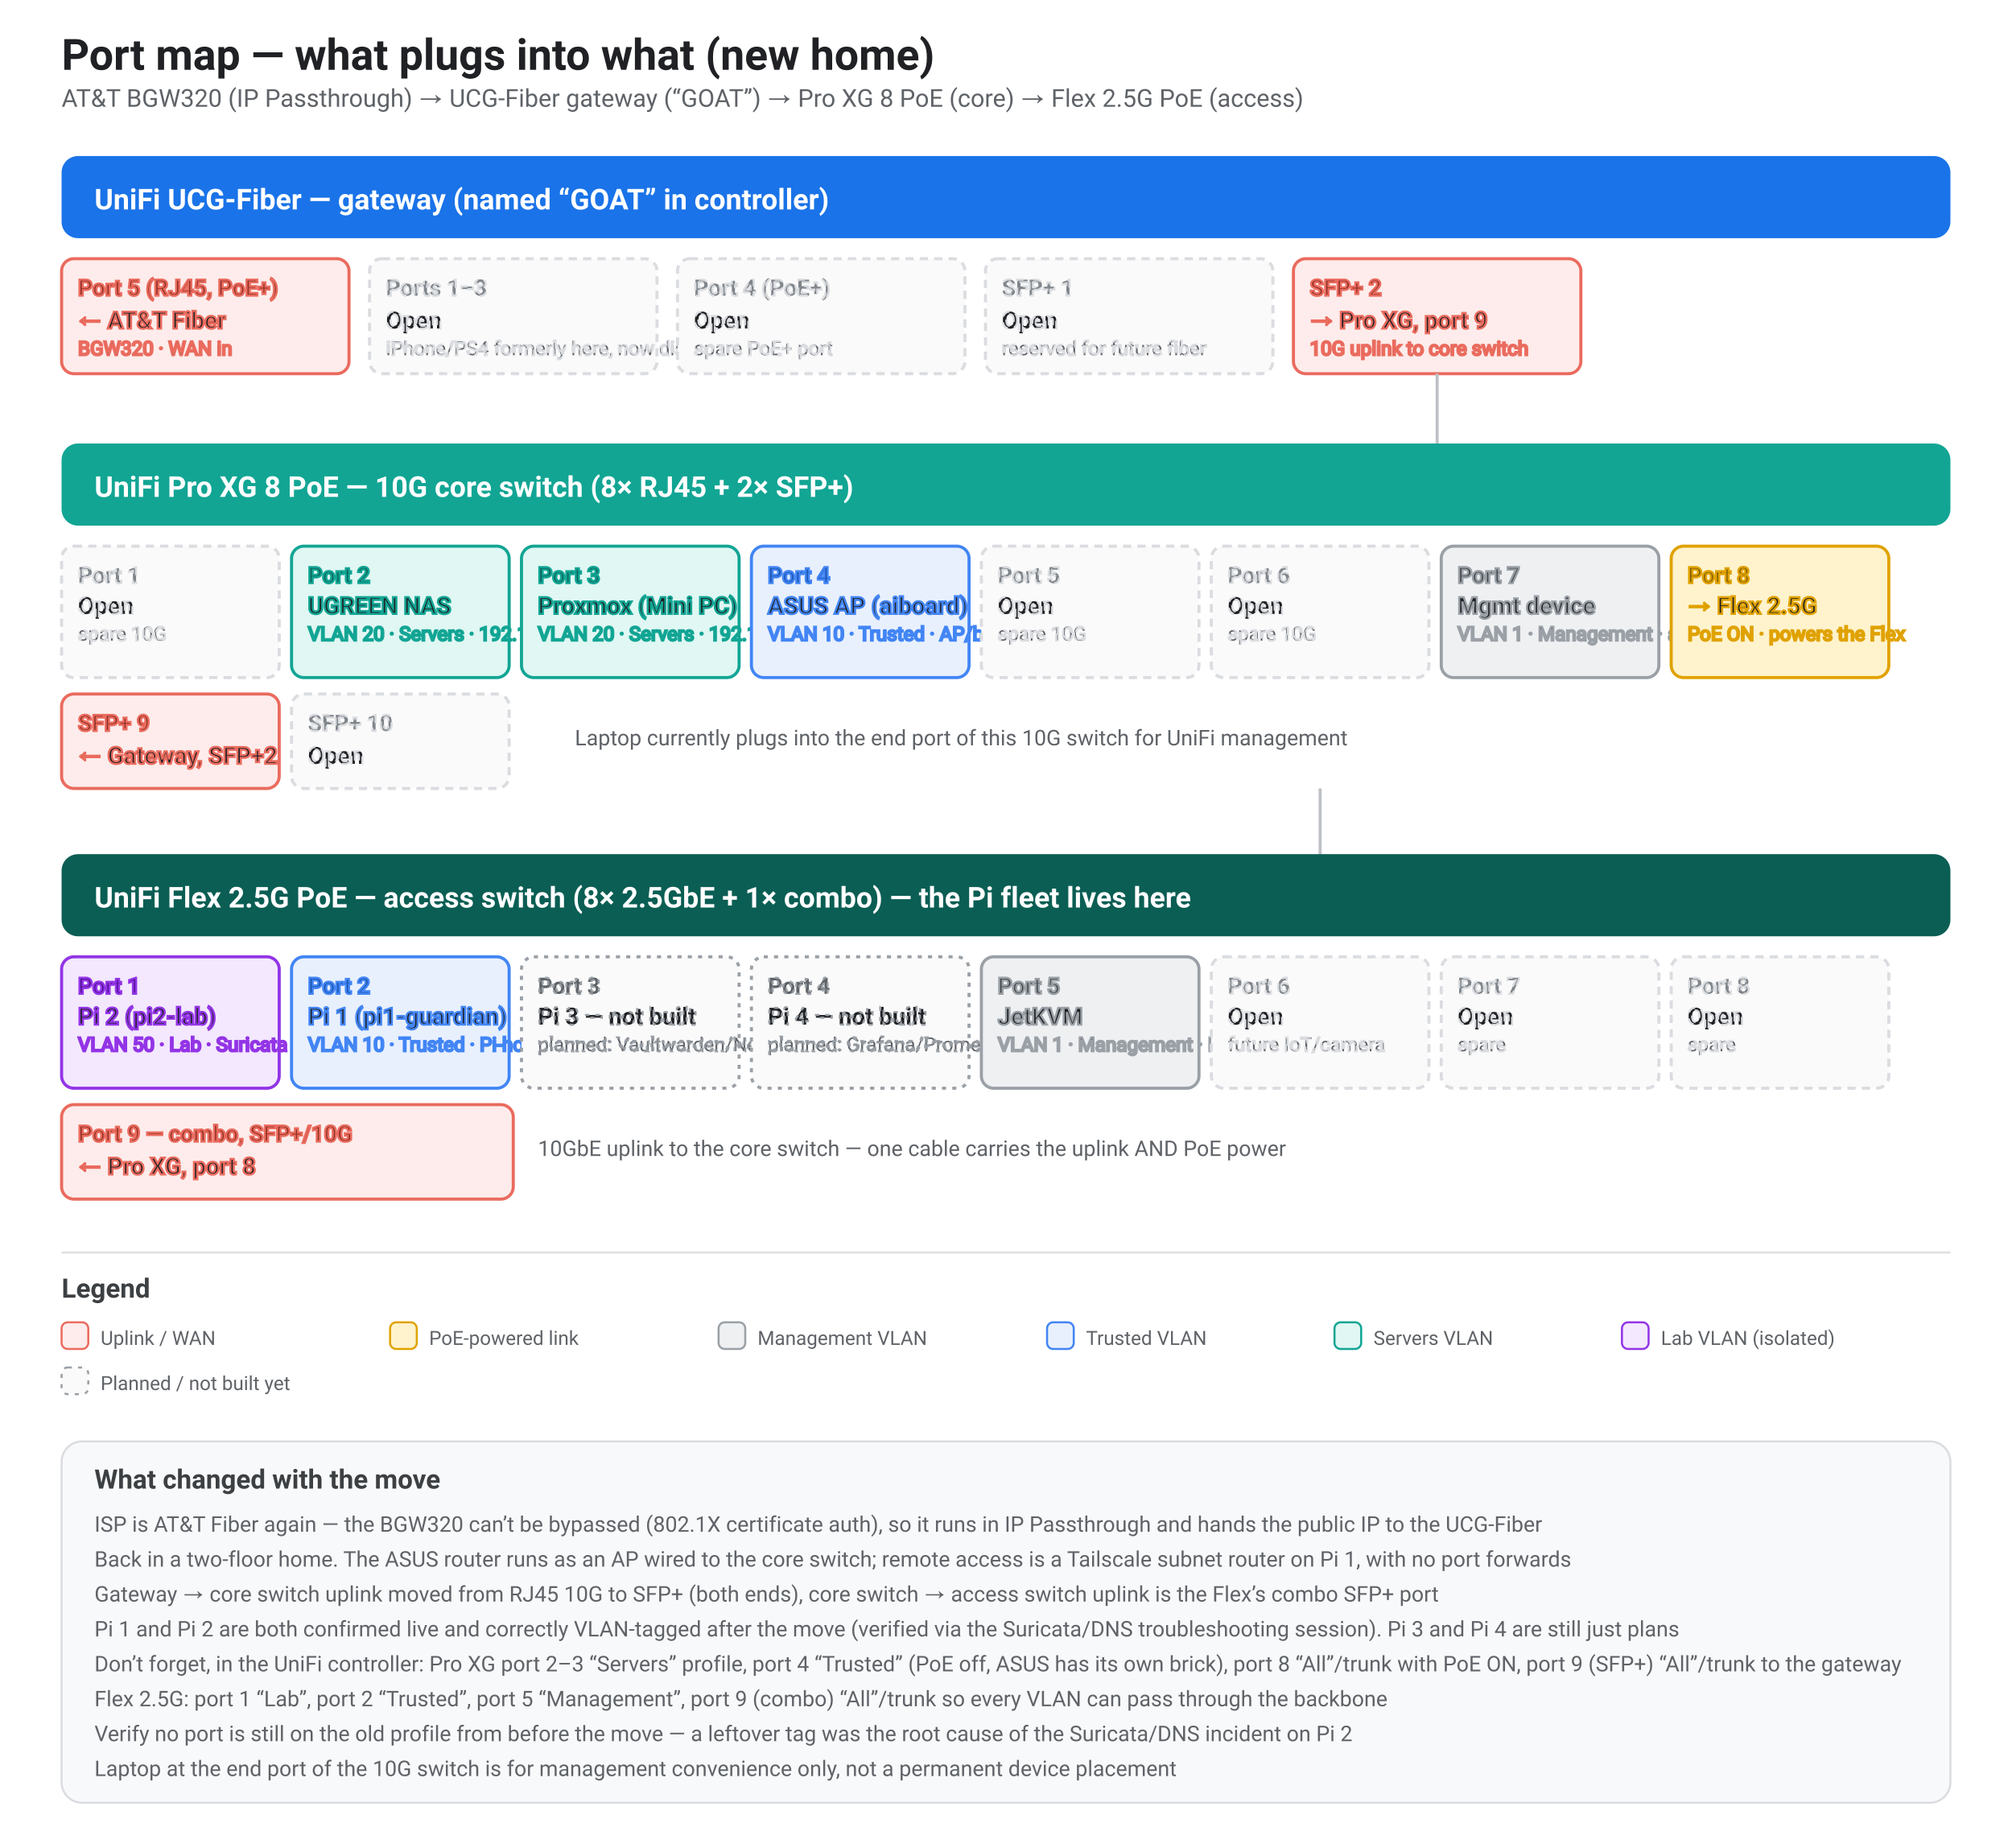
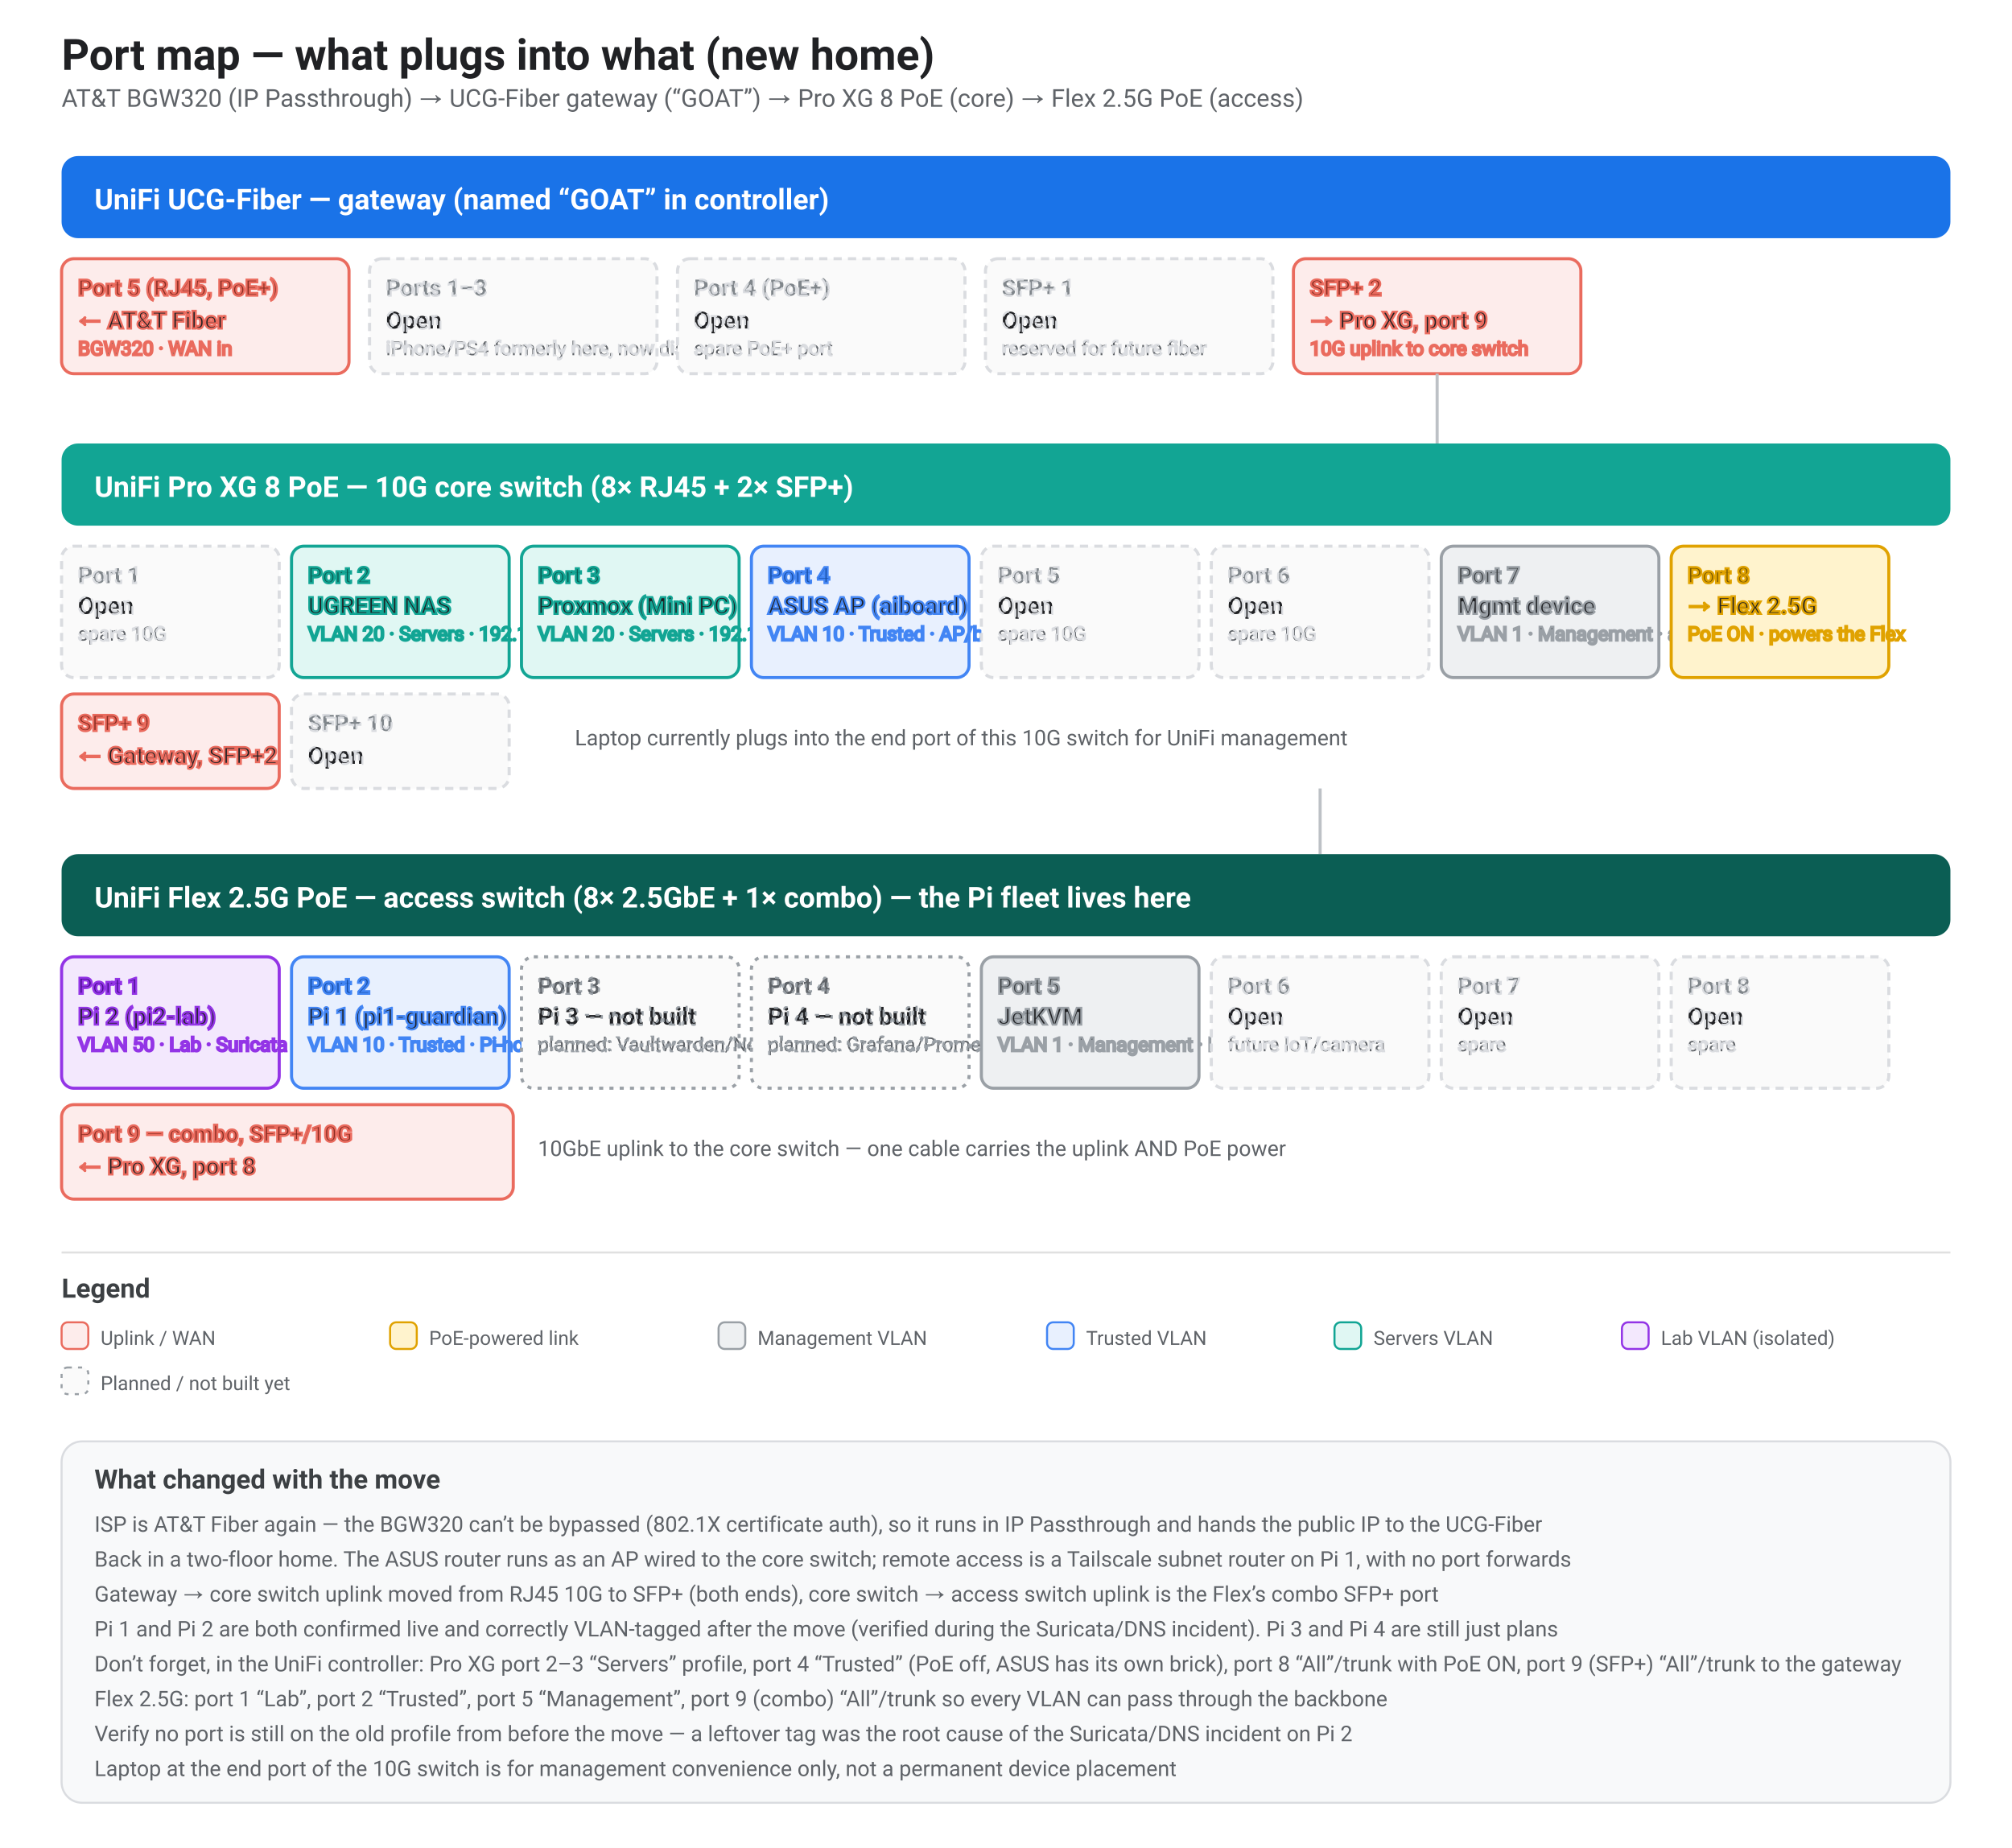
<svg xmlns="http://www.w3.org/2000/svg" viewBox="0 0 980 900" font-family="-apple-system, Segoe UI, Roboto, Helvetica, Arial, sans-serif">
  <style>
    .title   { font-size: 21px; font-weight: 700; fill: #202124; }
    .sub     { font-size: 12px; fill: #5f6368; }
    .devtitle{ font-size: 14px; font-weight: 700; fill: #ffffff; }
    .devmeta { font-size: 10.5px; fill: #d2e3fc; }
    .portnum { font-size: 11px; font-weight: 700; }
    .portname{ font-size: 11.5px; font-weight: 600; fill: #202124; }
    .portmeta{ font-size: 9.5px; fill: #5f6368; }
    .grouptitle { font-size: 13px; font-weight: 700; fill: #3c4043; }
    .note    { font-size: 10.5px; fill: #5f6368; }
    .p-uplink { fill: #fdeceb; stroke: #ea6b5e; }
    .p-mgmt   { fill: #eef0f2; stroke: #9aa0a6; }
    .p-servers{ fill: #e0f7f3; stroke: #12a594; }
    .p-trusted{ fill: #e8f0fe; stroke: #4285f4; }
    .p-lab    { fill: #f3e8fd; stroke: #9334e6; }
    .p-poe    { fill: #fff3cd; stroke: #e0a200; }
    .p-empty  { fill: #fafafa; stroke: #dadce0; stroke-dasharray: 4 3; }
    .p-planned{ fill: #fafafa; stroke: #9aa0a6; stroke-dasharray: 2 3; }
    .box rect { stroke-width: 1.5; }
    .line { stroke: #bdc1c6; stroke-width: 1.5; }
  </style>
  <rect x="0" y="0" width="980" height="900" fill="#ffffff" />
  <text class="title" x="30" y="34">Port map — what plugs into what (new home)</text>
  <text class="sub" x="30" y="52">AT&amp;T BGW320 (IP Passthrough) → UCG-Fiber gateway (“GOAT”) → Pro XG 8 PoE (core) → Flex 2.5G PoE (access)</text>
  <rect x="30" y="76" width="920" height="40" rx="8" fill="#1a73e8" />
  <text class="devtitle" x="46" y="102">UniFi UCG-Fiber — gateway (named “GOAT” in controller)</text>
  <g class="box p-uplink">
    <rect x="30" y="126" width="140" height="56" rx="6" />
    <text class="portnum" x="38" y="144" fill="#8a2c22">Port 5 (RJ45, PoE+)</text>
    <text class="portname" x="38" y="160">← AT&amp;T Fiber</text>
    <text class="portmeta" x="38" y="173">BGW320 · WAN in</text>
  </g>
  <g class="box p-empty">
    <rect x="180" y="126" width="140" height="56" rx="6" />
    <text class="portnum" x="188" y="144" fill="#80868b">Ports 1–3</text>
    <text class="portname" x="188" y="160">Open</text>
    <text class="portmeta" x="188" y="173">iPhone/PS4 formerly here, now disconnected</text>
  </g>
  <g class="box p-empty">
    <rect x="330" y="126" width="140" height="56" rx="6" />
    <text class="portnum" x="338" y="144" fill="#80868b">Port 4 (PoE+)</text>
    <text class="portname" x="338" y="160">Open</text>
    <text class="portmeta" x="338" y="173">spare PoE+ port</text>
  </g>
  <g class="box p-empty">
    <rect x="480" y="126" width="140" height="56" rx="6" />
    <text class="portnum" x="488" y="144" fill="#80868b">SFP+ 1</text>
    <text class="portname" x="488" y="160">Open</text>
    <text class="portmeta" x="488" y="173">reserved for future fiber</text>
  </g>
  <g class="box p-uplink">
    <rect x="630" y="126" width="140" height="56" rx="6" />
    <text class="portnum" x="638" y="144" fill="#8a2c22">SFP+ 2</text>
    <text class="portname" x="638" y="160">→ Pro XG, port 9</text>
    <text class="portmeta" x="638" y="173">10G uplink to core switch</text>
  </g>
  <line class="line" x1="700" y1="182" x2="700" y2="216" />
  <rect x="30" y="216" width="920" height="40" rx="8" fill="#12a594" />
  <text class="devtitle" x="46" y="242">UniFi Pro XG 8 PoE — 10G core switch (8× RJ45 + 2× SFP+)</text>
  <g class="box p-empty">
    <rect x="30" y="266" width="106" height="64" rx="6" />
    <text class="portnum" x="38" y="284" fill="#80868b">Port 1</text>
    <text class="portname" x="38" y="299">Open</text>
    <text class="portmeta" x="38" y="312">spare 10G</text>
  </g>
  <g class="box p-servers">
    <rect x="142" y="266" width="106" height="64" rx="6" />
    <text class="portnum" x="150" y="284" fill="#0b5e54">Port 2</text>
    <text class="portname" x="150" y="299">UGREEN NAS</text>
    <text class="portmeta" x="150" y="312">VLAN 20 · Servers · 192.168.20.0/24</text>
  </g>
  <g class="box p-servers">
    <rect x="254" y="266" width="106" height="64" rx="6" />
    <text class="portnum" x="262" y="284" fill="#0b5e54">Port 3</text>
    <text class="portname" x="262" y="299">Proxmox (Mini PC)</text>
    <text class="portmeta" x="262" y="312">VLAN 20 · Servers · 192.168.20.0/24</text>
  </g>
  <g class="box p-trusted">
    <rect x="366" y="266" width="106" height="64" rx="6" />
    <text class="portnum" x="374" y="284" fill="#174ea6">Port 4</text>
    <text class="portname" x="374" y="299">ASUS AP (aiboard)</text>
    <text class="portmeta" x="374" y="312">VLAN 10 · Trusted · AP/bridge mode</text>
  </g>
  <g class="box p-empty">
    <rect x="478" y="266" width="106" height="64" rx="6" />
    <text class="portnum" x="486" y="284" fill="#80868b">Port 5</text>
    <text class="portname" x="486" y="299">Open</text>
    <text class="portmeta" x="486" y="312">spare 10G</text>
  </g>
  <g class="box p-empty">
    <rect x="590" y="266" width="106" height="64" rx="6" />
    <text class="portnum" x="598" y="284" fill="#80868b">Port 6</text>
    <text class="portname" x="598" y="299">Open</text>
    <text class="portmeta" x="598" y="312">spare 10G</text>
  </g>
  <g class="box p-mgmt">
    <rect x="702" y="266" width="106" height="64" rx="6" />
    <text class="portnum" x="710" y="284" fill="#3c4043">Port 7</text>
    <text class="portname" x="710" y="299">Mgmt device</text>
    <text class="portmeta" x="710" y="312">VLAN 1 · Management · admin access</text>
  </g>
  <g class="box p-poe">
    <rect x="814" y="266" width="106" height="64" rx="6" />
    <text class="portnum" x="822" y="284" fill="#7a5900">Port 8</text>
    <text class="portname" x="822" y="299">→ Flex 2.5G</text>
    <text class="portmeta" x="822" y="312">PoE ON · powers the Flex</text>
  </g>
  <g class="box p-uplink">
    <rect x="30" y="338" width="106" height="46" rx="6" />
    <text class="portnum" x="38" y="356" fill="#8a2c22">SFP+ 9</text>
    <text class="portname" x="38" y="372">← Gateway, SFP+2</text>
  </g>
  <g class="box p-empty">
    <rect x="142" y="338" width="106" height="46" rx="6" />
    <text class="portnum" x="150" y="356" fill="#80868b">SFP+ 10</text>
    <text class="portname" x="150" y="372">Open</text>
  </g>
  <text class="note" x="280" y="363">Laptop currently plugs into the end port of this 10G switch for UniFi management</text>
  <line class="line" x1="643" y1="384" x2="643" y2="416" />
  <rect x="30" y="416" width="920" height="40" rx="8" fill="#0b5e54" />
  <text class="devtitle" x="46" y="442">UniFi Flex 2.5G PoE — access switch (8× 2.5GbE + 1× combo) — the Pi fleet lives here</text>
  <g class="box p-lab">
    <rect x="30" y="466" width="106" height="64" rx="6" />
    <text class="portnum" x="38" y="484" fill="#4a0e8f">Port 1</text>
    <text class="portname" x="38" y="499">Pi 2 (pi2-lab)</text>
    <text class="portmeta" x="38" y="512">VLAN 50 · Lab · Suricata IDS — LIVE</text>
  </g>
  <g class="box p-trusted">
    <rect x="142" y="466" width="106" height="64" rx="6" />
    <text class="portnum" x="150" y="484" fill="#174ea6">Port 2</text>
    <text class="portname" x="150" y="499">Pi 1 (pi1-guardian)</text>
    <text class="portmeta" x="150" y="512">VLAN 10 · Trusted · Pi-hole+Tailscale — LIVE</text>
  </g>
  <g class="box p-planned">
    <rect x="254" y="466" width="106" height="64" rx="6" />
    <text class="portnum" x="262" y="484" fill="#5f6368">Port 3</text>
    <text class="portname" x="262" y="499">Pi 3 — not built</text>
    <text class="portmeta" x="262" y="512">planned: Vaultwarden/Nextcloud</text>
  </g>
  <g class="box p-planned">
    <rect x="366" y="466" width="106" height="64" rx="6" />
    <text class="portnum" x="374" y="484" fill="#5f6368">Port 4</text>
    <text class="portname" x="374" y="499">Pi 4 — not built</text>
    <text class="portmeta" x="374" y="512">planned: Grafana/Prometheus</text>
  </g>
  <g class="box p-mgmt">
    <rect x="478" y="466" width="106" height="64" rx="6" />
    <text class="portnum" x="486" y="484" fill="#3c4043">Port 5</text>
    <text class="portname" x="486" y="499">JetKVM</text>
    <text class="portmeta" x="486" y="512">VLAN 1 · Management · FE (100Mb) link</text>
  </g>
  <g class="box p-empty">
    <rect x="590" y="466" width="106" height="64" rx="6" />
    <text class="portnum" x="598" y="484" fill="#80868b">Port 6</text>
    <text class="portname" x="598" y="499">Open</text>
    <text class="portmeta" x="598" y="512">future IoT/camera</text>
  </g>
  <g class="box p-empty">
    <rect x="702" y="466" width="106" height="64" rx="6" />
    <text class="portnum" x="710" y="484" fill="#80868b">Port 7</text>
    <text class="portname" x="710" y="499">Open</text>
    <text class="portmeta" x="710" y="512">spare</text>
  </g>
  <g class="box p-empty">
    <rect x="814" y="466" width="106" height="64" rx="6" />
    <text class="portnum" x="822" y="484" fill="#80868b">Port 8</text>
    <text class="portname" x="822" y="499">Open</text>
    <text class="portmeta" x="822" y="512">spare</text>
  </g>
  <g class="box p-uplink">
    <rect x="30" y="538" width="220" height="46" rx="6" />
    <text class="portnum" x="38" y="556" fill="#8a2c22">Port 9 — combo, SFP+/10G</text>
    <text class="portname" x="38" y="572">← Pro XG, port 8</text>
  </g>
  <text class="note" x="262" y="563">10GbE uplink to the core switch — one cable carries the uplink AND PoE power</text>
  <line x1="30" y1="610" x2="950" y2="610" stroke="#e0e0e0" stroke-width="1" />
  <text class="grouptitle" x="30" y="632">Legend</text>
  <rect x="30" y="644" width="13" height="13" rx="3" class="p-uplink" />
  <text class="portmeta" x="49" y="655">Uplink / WAN</text>
  <rect x="190" y="644" width="13" height="13" rx="3" class="p-poe" />
  <text class="portmeta" x="209" y="655">PoE-powered link</text>
  <rect x="350" y="644" width="13" height="13" rx="3" class="p-mgmt" />
  <text class="portmeta" x="369" y="655">Management VLAN</text>
  <rect x="510" y="644" width="13" height="13" rx="3" class="p-trusted" />
  <text class="portmeta" x="529" y="655">Trusted VLAN</text>
  <rect x="650" y="644" width="13" height="13" rx="3" class="p-servers" />
  <text class="portmeta" x="669" y="655">Servers VLAN</text>
  <rect x="790" y="644" width="13" height="13" rx="3" class="p-lab" />
  <text class="portmeta" x="809" y="655">Lab VLAN (isolated)</text>
  <rect x="30" y="666" width="13" height="13" rx="3" class="p-planned" />
  <text class="portmeta" x="49" y="677">Planned / not built yet</text>
  <rect x="30" y="702" width="920" height="176" rx="10" fill="#f8f9fa" stroke="#dadce0" stroke-width="1" />
  <text class="grouptitle" x="46" y="725">What changed with the move</text>
  <text class="note" x="46" y="746">ISP is AT&amp;T Fiber again — the BGW320 can’t be bypassed (802.1X certificate auth), so it runs in IP Passthrough and hands the public IP to the UCG-Fiber</text>
  <text class="note" x="46" y="763">Back in a two-floor home. The ASUS router runs as an AP wired to the core switch; remote access is a Tailscale subnet router on Pi 1, with no port forwards</text>
  <text class="note" x="46" y="780">Gateway → core switch uplink moved from RJ45 10G to SFP+ (both ends), core switch → access switch uplink is the Flex’s combo SFP+ port</text>
-   <text class="note" x="46" y="797">Pi 1 and Pi 2 are both confirmed live and correctly VLAN-tagged after the move (verified via the Suricata/DNS troubleshooting session). Pi 3 and Pi 4 are still just plans</text>
+   <text class="note" x="46" y="797">Pi 1 and Pi 2 are both confirmed live and correctly VLAN-tagged after the move (verified during the Suricata/DNS incident). Pi 3 and Pi 4 are still just plans</text>
  <text class="note" x="46" y="814">Don’t forget, in the UniFi controller: Pro XG port 2–3 “Servers” profile, port 4 “Trusted” (PoE off, ASUS has its own brick), port 8 “All”/trunk with PoE ON, port 9 (SFP+) “All”/trunk to the gateway</text>
  <text class="note" x="46" y="831">Flex 2.5G: port 1 “Lab”, port 2 “Trusted”, port 5 “Management”, port 9 (combo) “All”/trunk so every VLAN can pass through the backbone</text>
  <text class="note" x="46" y="848">Verify no port is still on the old profile from before the move — a leftover tag was the root cause of the Suricata/DNS incident on Pi 2</text>
  <text class="note" x="46" y="865">Laptop at the end port of the 10G switch is for management convenience only, not a permanent device placement</text>
</svg>
